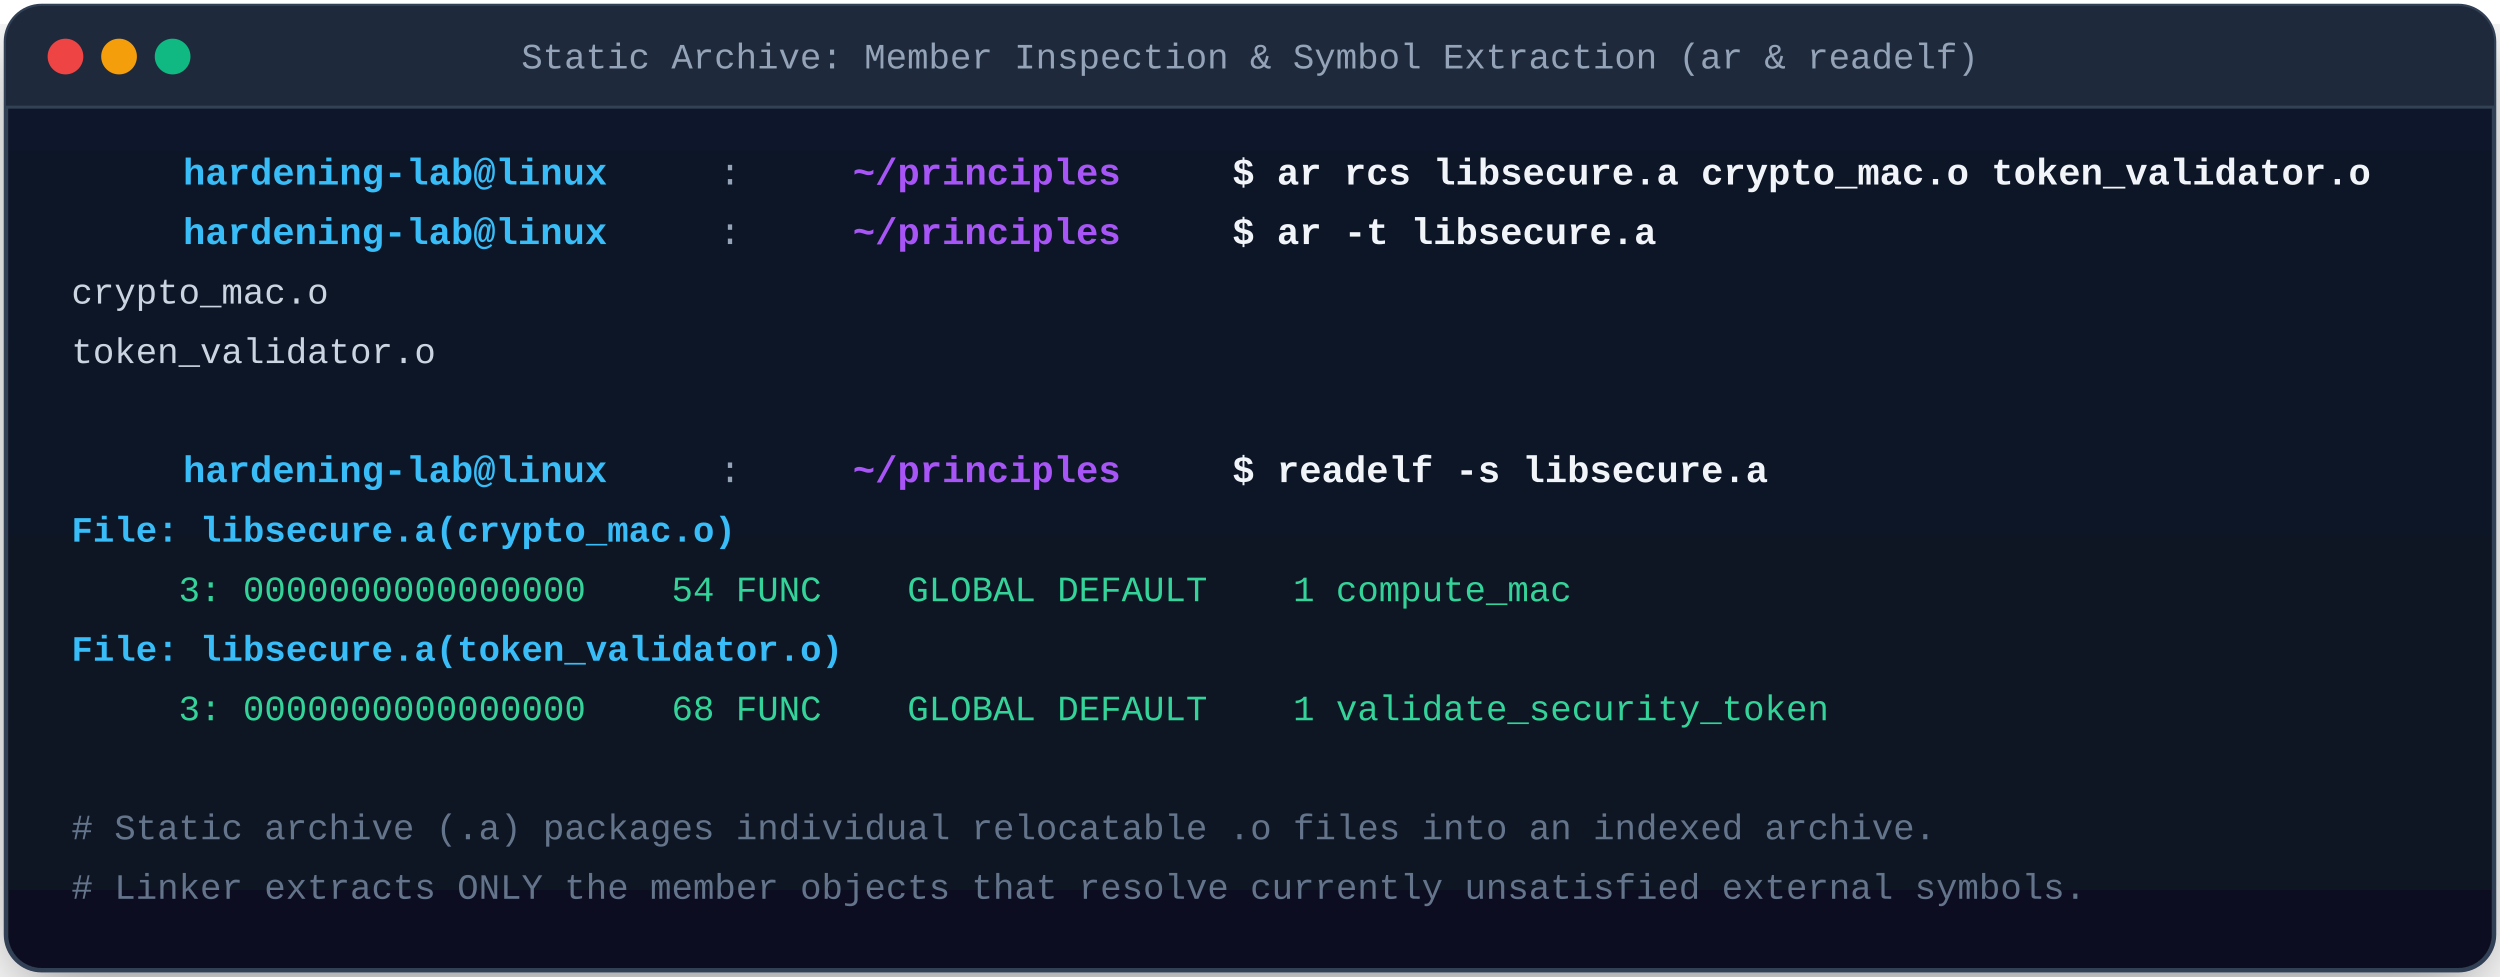
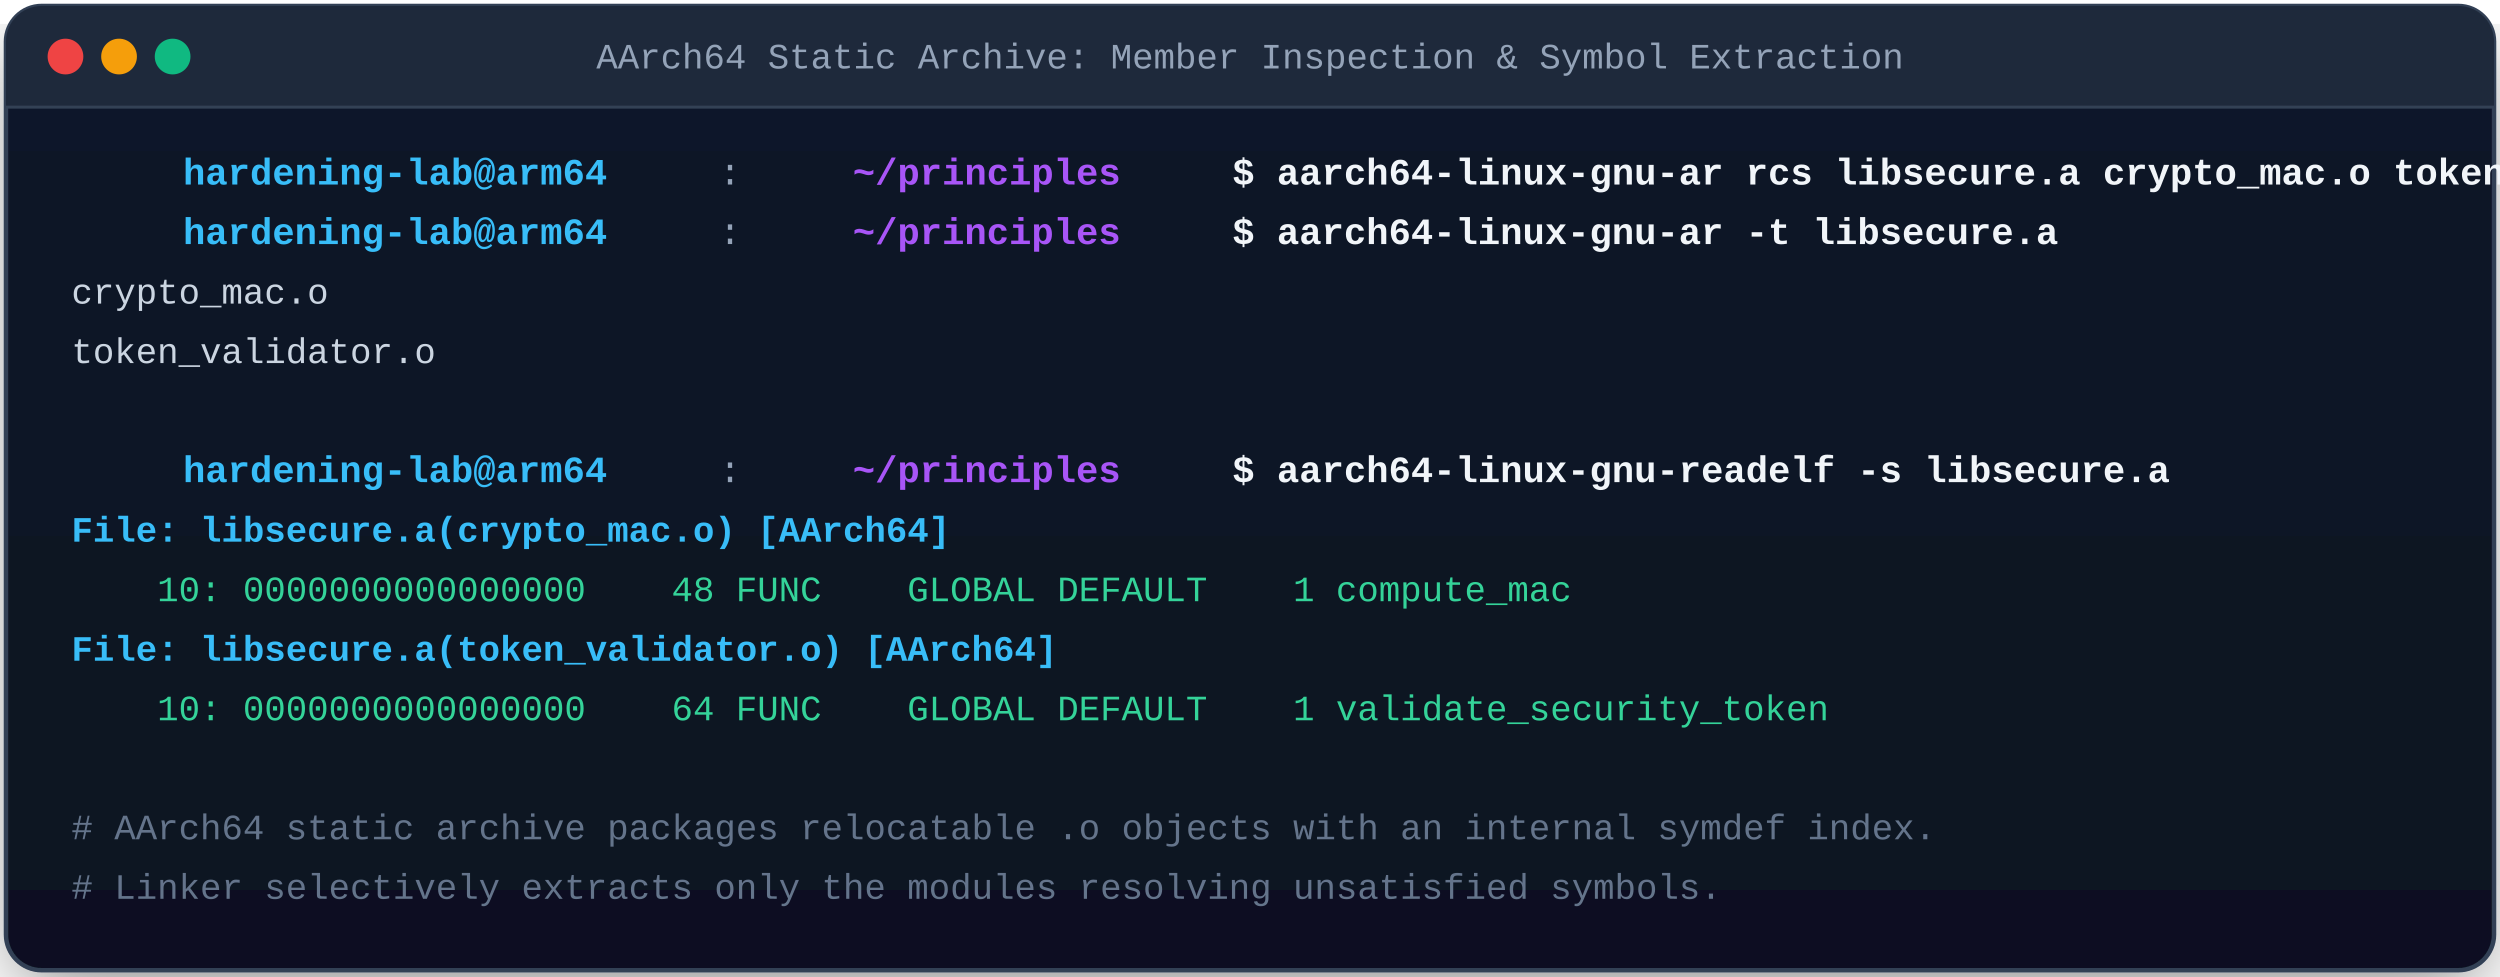
<svg xmlns="http://www.w3.org/2000/svg" viewBox="0 0 840 328" width="100%" height="328" style="background: transparent; font-family: ui-monospace, SFMono-Regular, Menlo, Monaco, Consolas, 'Liberation Mono', monospace;">
  <defs>
    <linearGradient id="termGrad" x1="0%" y1="0%" x2="0%" y2="100%">
      <stop offset="0%" stop-color="#0f172a" />
      <stop offset="100%" stop-color="#0b1120" />
    </linearGradient>
    <filter id="shadow" x="-4%" y="-4%" width="108%" height="108%" filterUnits="userSpaceOnUse">
      <feDropShadow dx="0" dy="8" stdDeviation="16" flood-color="#000000" flood-opacity="0.5" />
    </filter>
  </defs>
  <rect x="2" y="2" width="836" height="324" rx="12" fill="url(#termGrad)" stroke="#334155" stroke-width="1.5" filter="url(#shadow)" />
  <path d="M 2 14 C 2 7.37 7.37 2 14 2 L 826 2 C 832.63 2 838 7.37 838 14 L 838 36 L 2 36 Z" fill="#1e293b" />
  <line x1="2" y1="36" x2="838" y2="36" stroke="#334155" stroke-width="1" />
  <circle cx="22" cy="19" r="6" fill="#ef4444" />
  <circle cx="40" cy="19" r="6" fill="#f59e0b" />
  <circle cx="58" cy="19" r="6" fill="#10b981" />
-   <text x="420.0" y="23" text-anchor="middle" fill="#94a3b8" font-size="12" font-weight="500">Static Archive: Member Inspection &amp; Symbol Extraction (ar &amp; readelf)</text>
+   <text x="420.0" y="23" text-anchor="middle" fill="#94a3b8" font-size="12" font-weight="500">AArch64 Static Archive: Member Inspection &amp; Symbol Extraction</text>
  <text x="24" y="62" font-size="12.5" xml:space="preserve">
-     <tspan fill="#38bdf8" font-weight="bold">hardening-lab@linux</tspan>
+     <tspan fill="#38bdf8" font-weight="bold">hardening-lab@arm64</tspan>
    <tspan fill="#94a3b8">:</tspan>
    <tspan fill="#a855f7" font-weight="bold">~/principles</tspan>
-     <tspan fill="#f1f5f9" font-weight="bold">$ ar rcs libsecure.a crypto_mac.o token_validator.o</tspan>
+     <tspan fill="#f1f5f9" font-weight="bold">$ aarch64-linux-gnu-ar rcs libsecure.a crypto_mac.o token_validator.o</tspan>
  </text>
  <text x="24" y="82" font-size="12.5" xml:space="preserve">
-     <tspan fill="#38bdf8" font-weight="bold">hardening-lab@linux</tspan>
+     <tspan fill="#38bdf8" font-weight="bold">hardening-lab@arm64</tspan>
    <tspan fill="#94a3b8">:</tspan>
    <tspan fill="#a855f7" font-weight="bold">~/principles</tspan>
-     <tspan fill="#f1f5f9" font-weight="bold">$ ar -t libsecure.a</tspan>
+     <tspan fill="#f1f5f9" font-weight="bold">$ aarch64-linux-gnu-ar -t libsecure.a</tspan>
  </text>
  <text x="24" y="102" fill="#cbd5e1" font-size="12" xml:space="preserve">crypto_mac.o</text>
  <text x="24" y="122" fill="#cbd5e1" font-size="12" xml:space="preserve">token_validator.o</text>
  <text x="24" y="162" font-size="12.5" xml:space="preserve">
-     <tspan fill="#38bdf8" font-weight="bold">hardening-lab@linux</tspan>
+     <tspan fill="#38bdf8" font-weight="bold">hardening-lab@arm64</tspan>
    <tspan fill="#94a3b8">:</tspan>
    <tspan fill="#a855f7" font-weight="bold">~/principles</tspan>
-     <tspan fill="#f1f5f9" font-weight="bold">$ readelf -s libsecure.a</tspan>
+     <tspan fill="#f1f5f9" font-weight="bold">$ aarch64-linux-gnu-readelf -s libsecure.a</tspan>
  </text>
-   <text x="24" y="182" fill="#38bdf8" font-size="12" font-weight="bold" xml:space="preserve">File: libsecure.a(crypto_mac.o)</text>
-   <text x="24" y="202" fill="#34d399" font-size="12" xml:space="preserve">     3: 0000000000000000    54 FUNC    GLOBAL DEFAULT    1 compute_mac</text>
-   <text x="24" y="222" fill="#38bdf8" font-size="12" font-weight="bold" xml:space="preserve">File: libsecure.a(token_validator.o)</text>
-   <text x="24" y="242" fill="#34d399" font-size="12" xml:space="preserve">     3: 0000000000000000    68 FUNC    GLOBAL DEFAULT    1 validate_security_token</text>
-   <text x="24" y="282" fill="#64748b" font-size="12" xml:space="preserve"># Static archive (.a) packages individual relocatable .o files into an indexed archive.</text>
-   <text x="24" y="302" fill="#64748b" font-size="12" xml:space="preserve"># Linker extracts ONLY the member objects that resolve currently unsatisfied external symbols.</text>
+   <text x="24" y="182" fill="#38bdf8" font-size="12" font-weight="bold" xml:space="preserve">File: libsecure.a(crypto_mac.o) [AArch64]</text>
+   <text x="24" y="202" fill="#34d399" font-size="12" xml:space="preserve">    10: 0000000000000000    48 FUNC    GLOBAL DEFAULT    1 compute_mac</text>
+   <text x="24" y="222" fill="#38bdf8" font-size="12" font-weight="bold" xml:space="preserve">File: libsecure.a(token_validator.o) [AArch64]</text>
+   <text x="24" y="242" fill="#34d399" font-size="12" xml:space="preserve">    10: 0000000000000000    64 FUNC    GLOBAL DEFAULT    1 validate_security_token</text>
+   <text x="24" y="282" fill="#64748b" font-size="12" xml:space="preserve"># AArch64 static archive packages relocatable .o objects with an internal symdef index.</text>
+   <text x="24" y="302" fill="#64748b" font-size="12" xml:space="preserve"># Linker selectively extracts only the modules resolving unsatisfied symbols.</text>
</svg>
